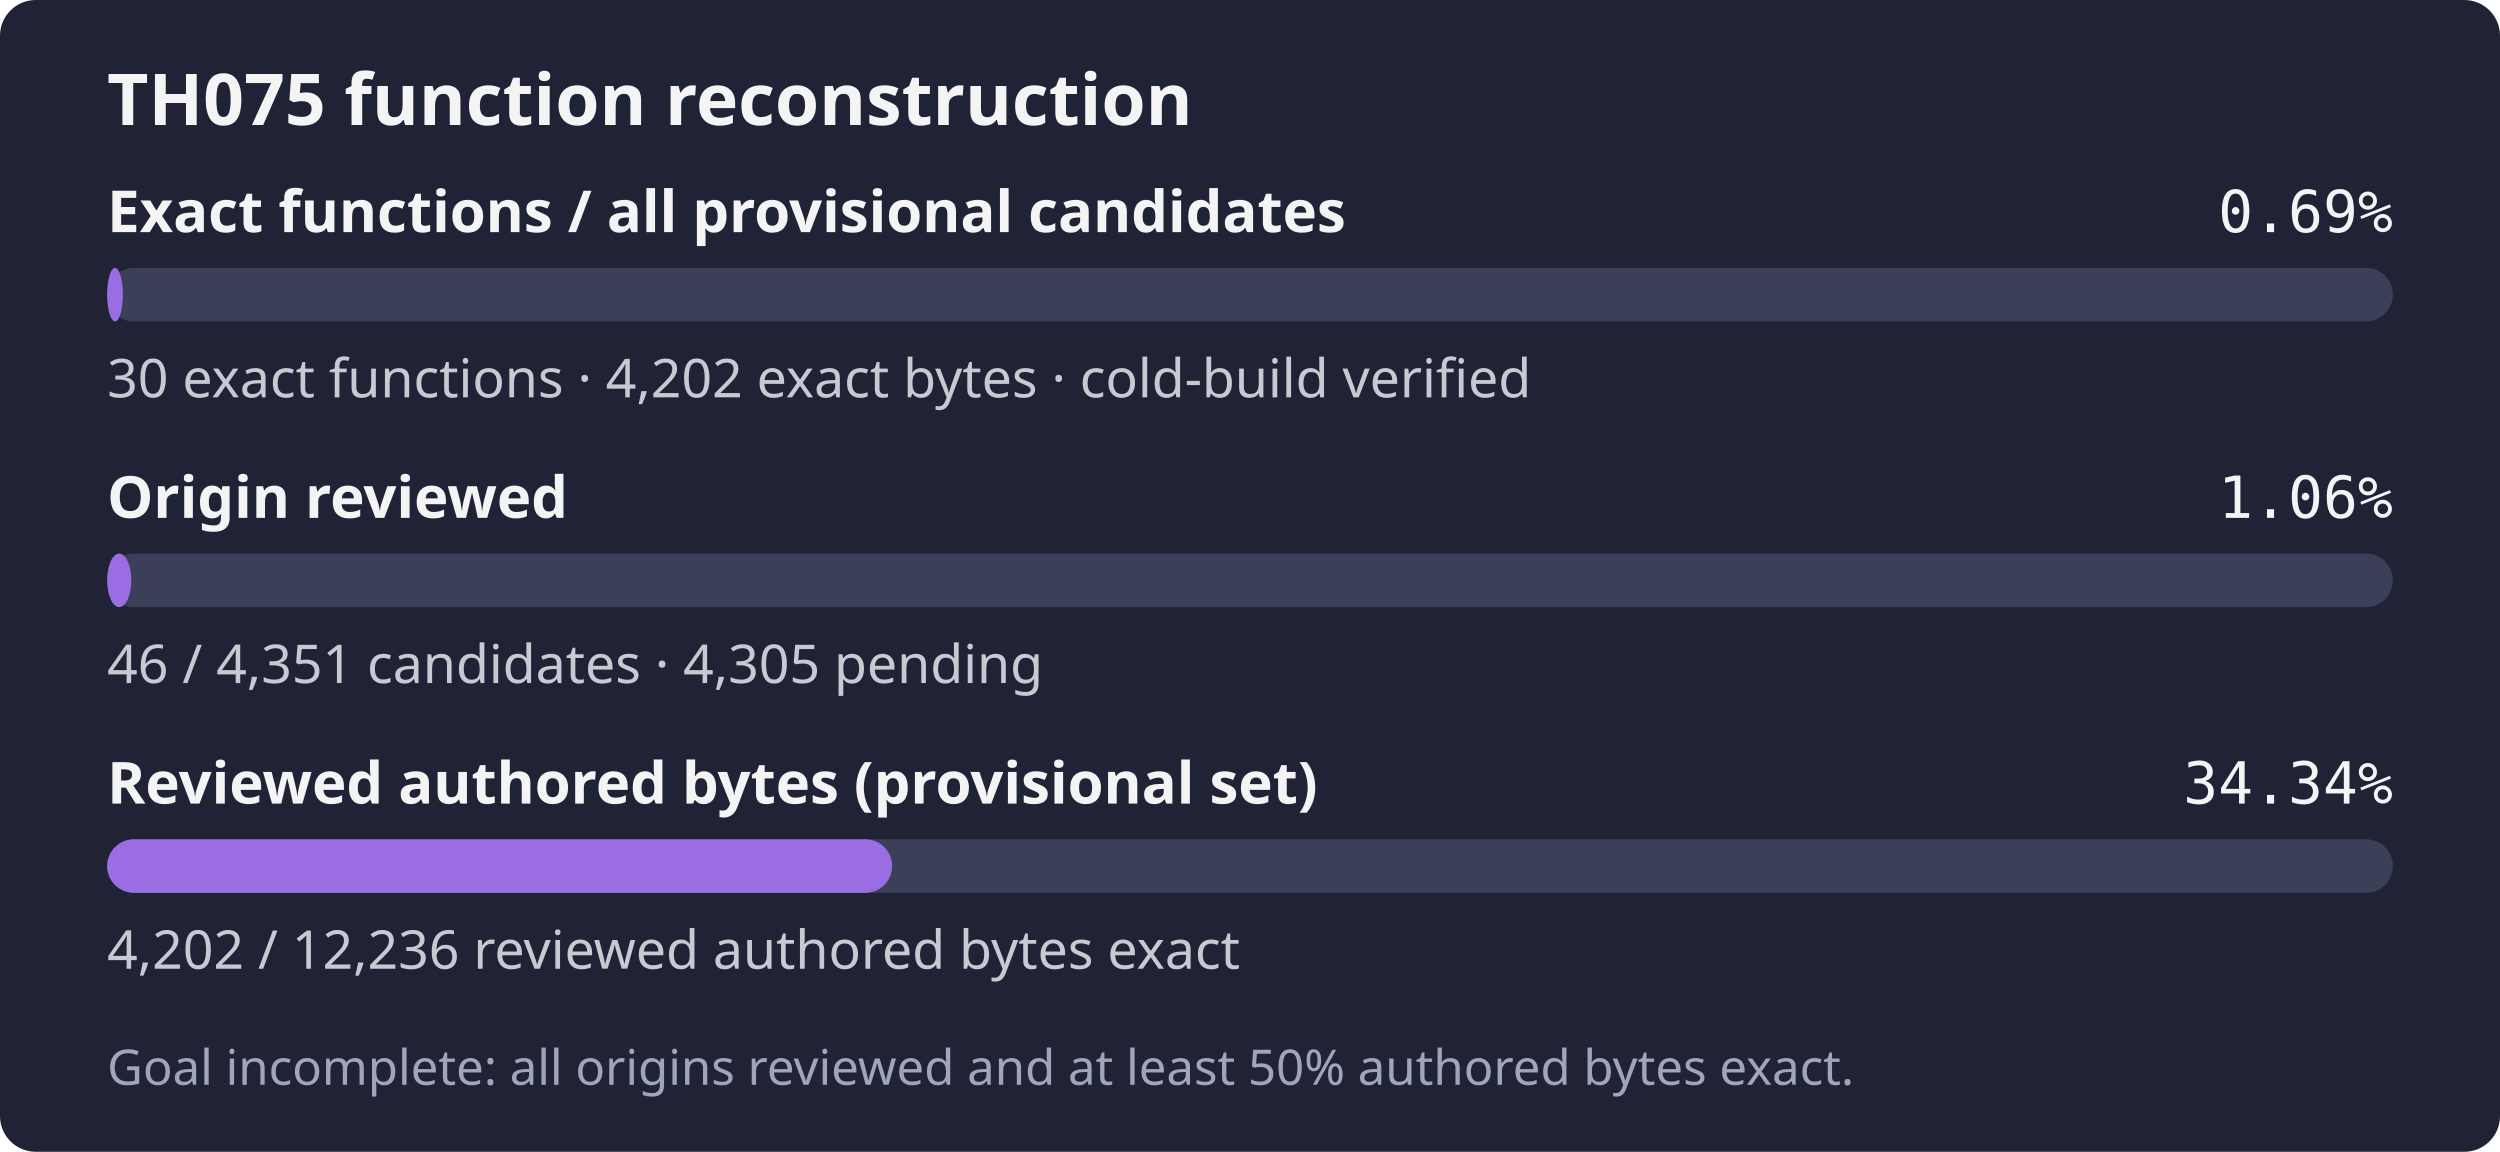
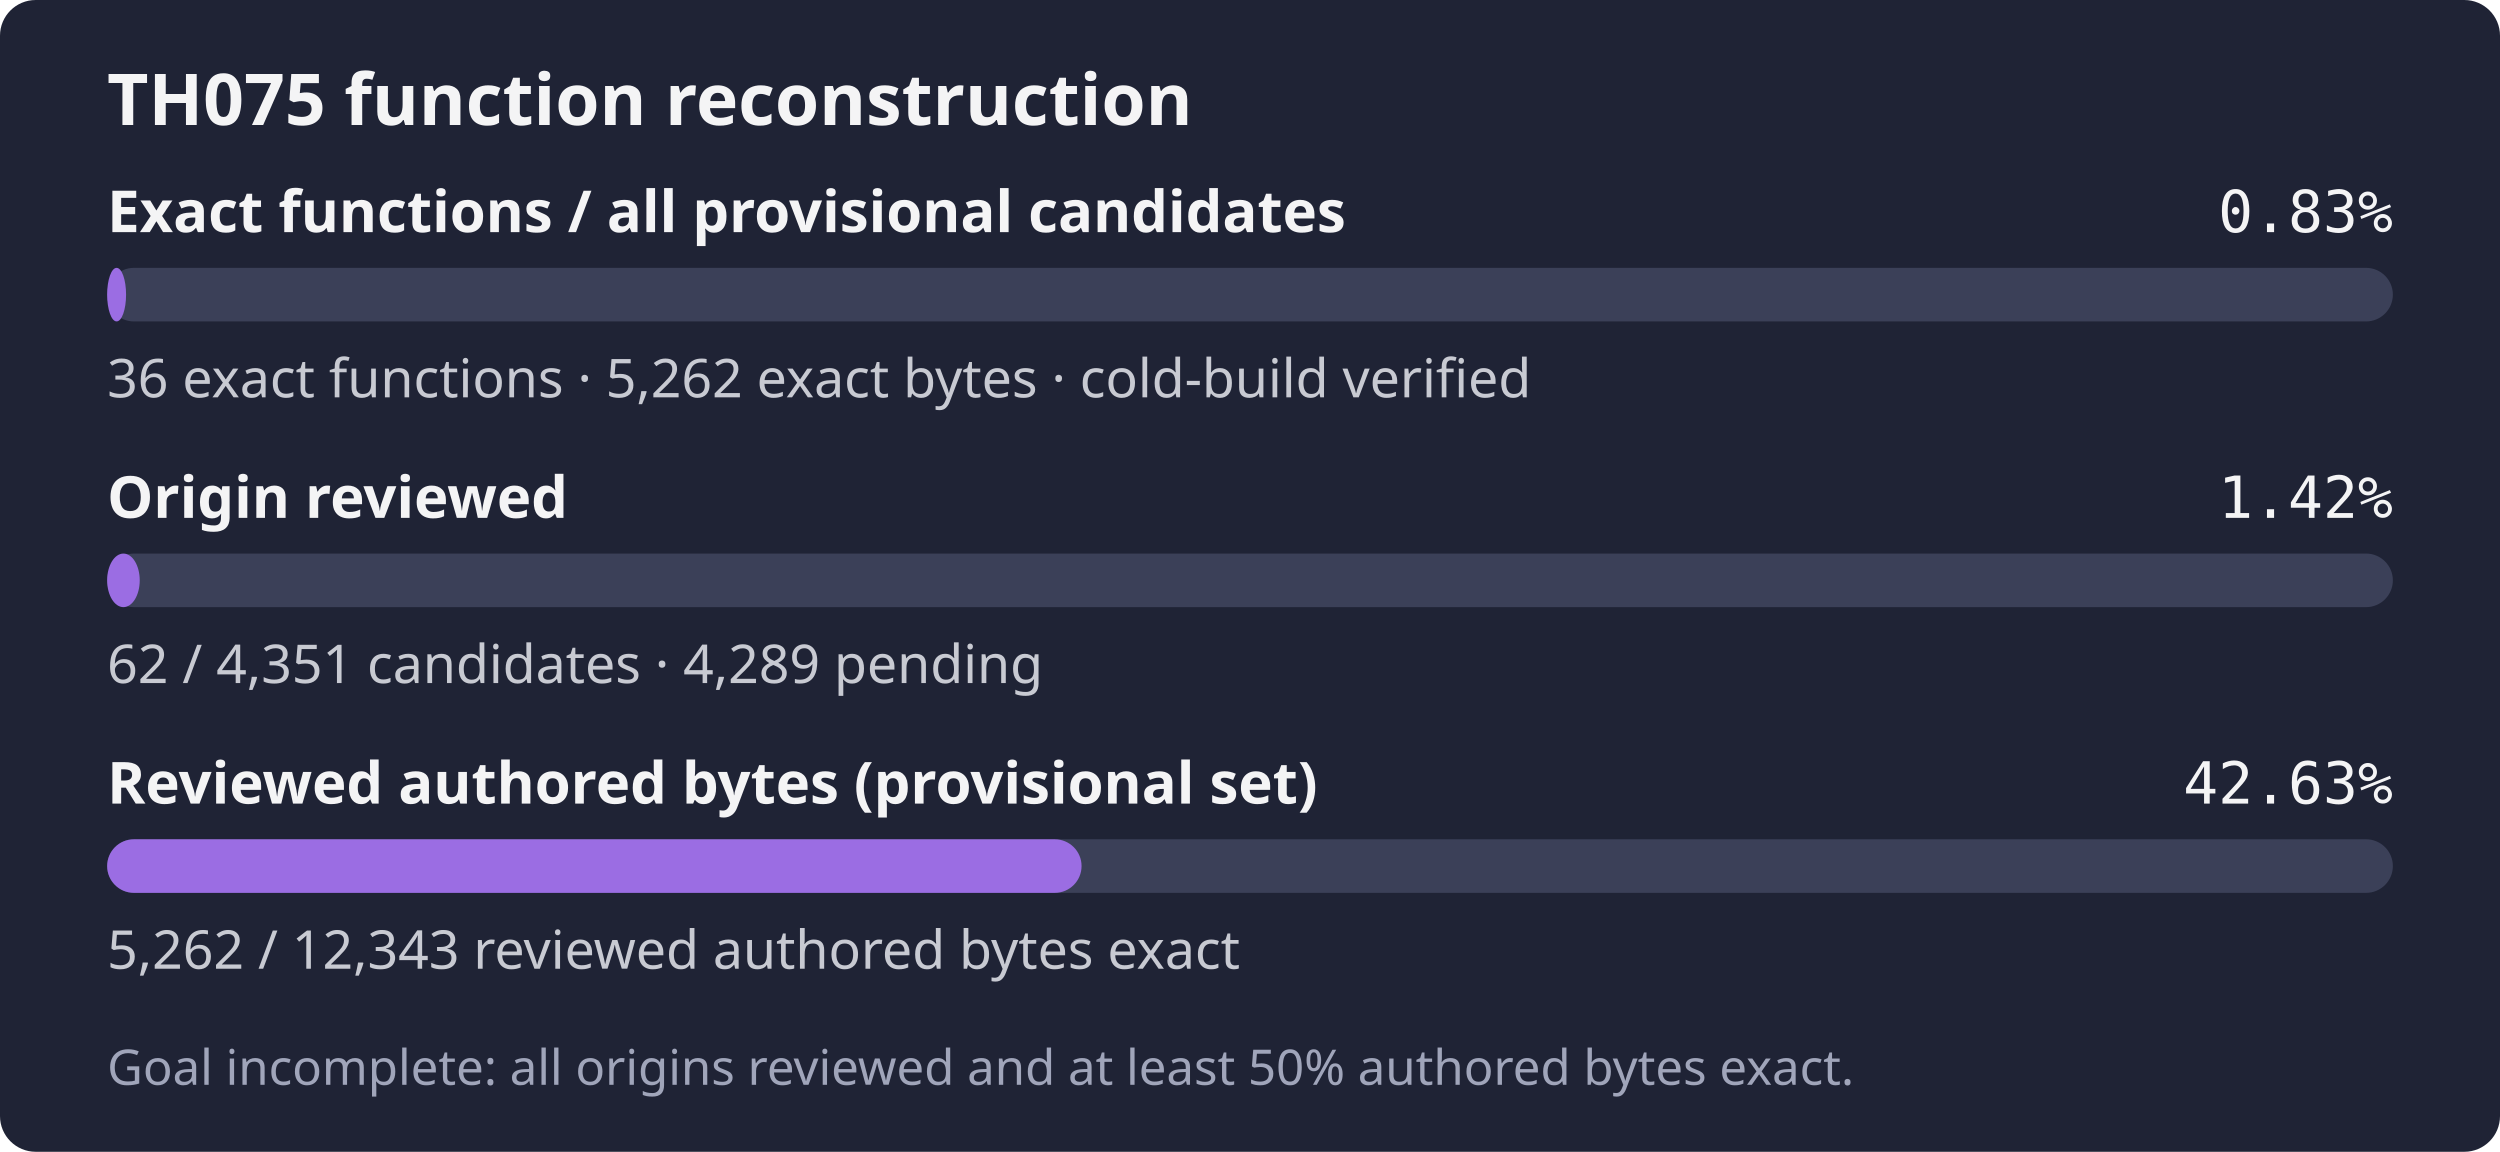
- <svg xmlns="http://www.w3.org/2000/svg" width="560" height="258" role="img" aria-label="TH075: 30 exact functions, 4,202 exact bytes; 46 of 4,351 candidates reviewed; Goal incomplete: all origins reviewed and at least 50% authored bytes exact.">
+ <svg xmlns="http://www.w3.org/2000/svg" width="560" height="258" role="img" aria-label="TH075: 36 exact functions, 5,262 exact bytes; 62 of 4,351 candidates reviewed; Goal incomplete: all origins reviewed and at least 50% authored bytes exact.">
  <rect width="560" height="258" rx="8" fill="#1f2335" />
  <text x="24" y="28" fill="#f4f4f5" font-family="sans-serif" font-size="16" font-weight="600">TH075 function reconstruction</text>
  <text x="24" y="52" fill="#f4f4f5" font-family="sans-serif" font-size="13" font-weight="600">Exact functions / all provisional candidates</text>
-   <text x="536" y="52" fill="#f4f4f5" text-anchor="end" font-family="monospace" font-size="13">0.69%</text>
+   <text x="536" y="52" fill="#f4f4f5" text-anchor="end" font-family="monospace" font-size="13">0.83%</text>
  <rect x="24" y="60" width="512" height="12" rx="6" fill="#3b4058" />
-   <rect x="24" y="60" width="3.53" height="12" rx="6" fill="#9b6de3" />
-   <text x="24" y="89" fill="#c8cad2" font-family="sans-serif" font-size="12">30 exact functions · 4,202 exact bytes · cold-build verified</text>
+   <rect x="24" y="60" width="4.24" height="12" rx="6" fill="#9b6de3" />
+   <text x="24" y="89" fill="#c8cad2" font-family="sans-serif" font-size="12">36 exact functions · 5,262 exact bytes · cold-build verified</text>
  <text x="24" y="116" fill="#f4f4f5" font-family="sans-serif" font-size="13" font-weight="600">Origin reviewed</text>
-   <text x="536" y="116" fill="#f4f4f5" text-anchor="end" font-family="monospace" font-size="13">1.06%</text>
+   <text x="536" y="116" fill="#f4f4f5" text-anchor="end" font-family="monospace" font-size="13">1.42%</text>
  <rect x="24" y="124" width="512" height="12" rx="6" fill="#3b4058" />
-   <rect x="24" y="124" width="5.41" height="12" rx="6" fill="#9b6de3" />
-   <text x="24" y="153" fill="#c8cad2" font-family="sans-serif" font-size="12">46 / 4,351 candidates · 4,305 pending</text>
+   <rect x="24" y="124" width="7.30" height="12" rx="6" fill="#9b6de3" />
+   <text x="24" y="153" fill="#c8cad2" font-family="sans-serif" font-size="12">62 / 4,351 candidates · 4,289 pending</text>
  <text x="24" y="180" fill="#f4f4f5" font-family="sans-serif" font-size="13" font-weight="600">Reviewed authored bytes (provisional set)</text>
-   <text x="536" y="180" fill="#f4f4f5" text-anchor="end" font-family="monospace" font-size="13">34.34%</text>
+   <text x="536" y="180" fill="#f4f4f5" text-anchor="end" font-family="monospace" font-size="13">42.63%</text>
  <rect x="24" y="188" width="512" height="12" rx="6" fill="#3b4058" />
-   <rect x="24" y="188" width="175.83" height="12" rx="6" fill="#9b6de3" />
-   <text x="24" y="217" fill="#c8cad2" font-family="sans-serif" font-size="12">4,202 / 12,236 reviewed authored bytes exact</text>
+   <rect x="24" y="188" width="218.27" height="12" rx="6" fill="#9b6de3" />
+   <text x="24" y="217" fill="#c8cad2" font-family="sans-serif" font-size="12">5,262 / 12,343 reviewed authored bytes exact</text>
  <text x="24" y="243" fill="#a0a5ba" font-family="sans-serif" font-size="11">Goal incomplete: all origins reviewed and at least 50% authored bytes exact.</text>
</svg>
